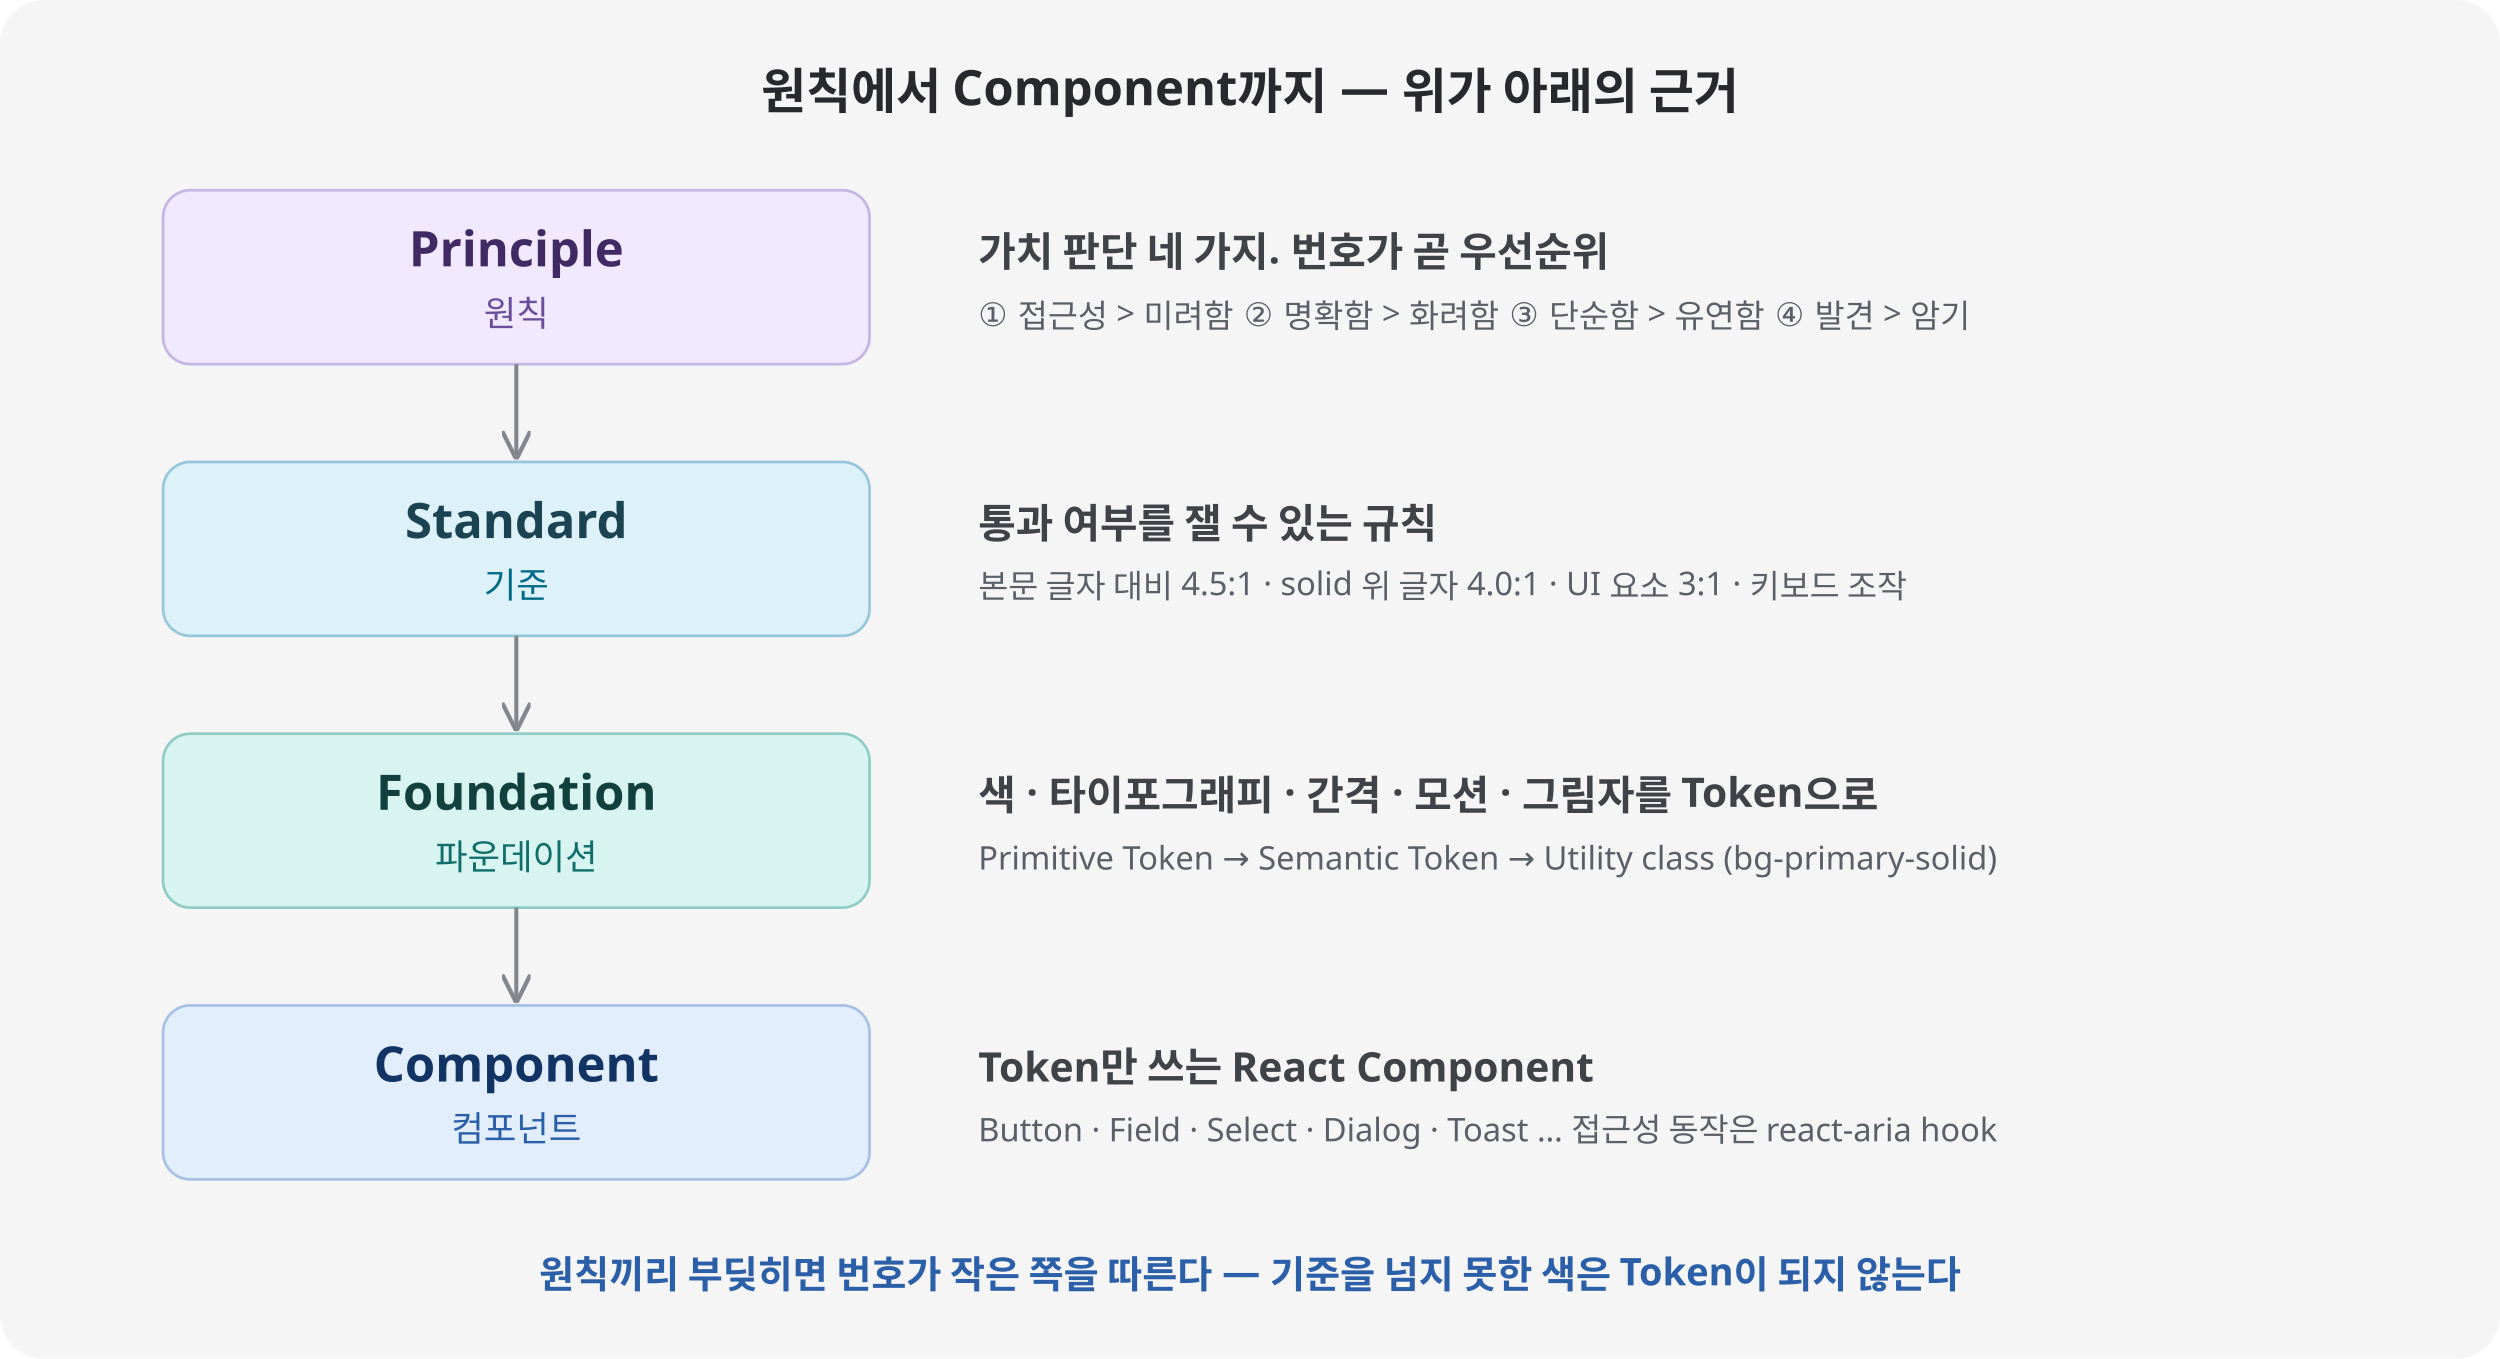
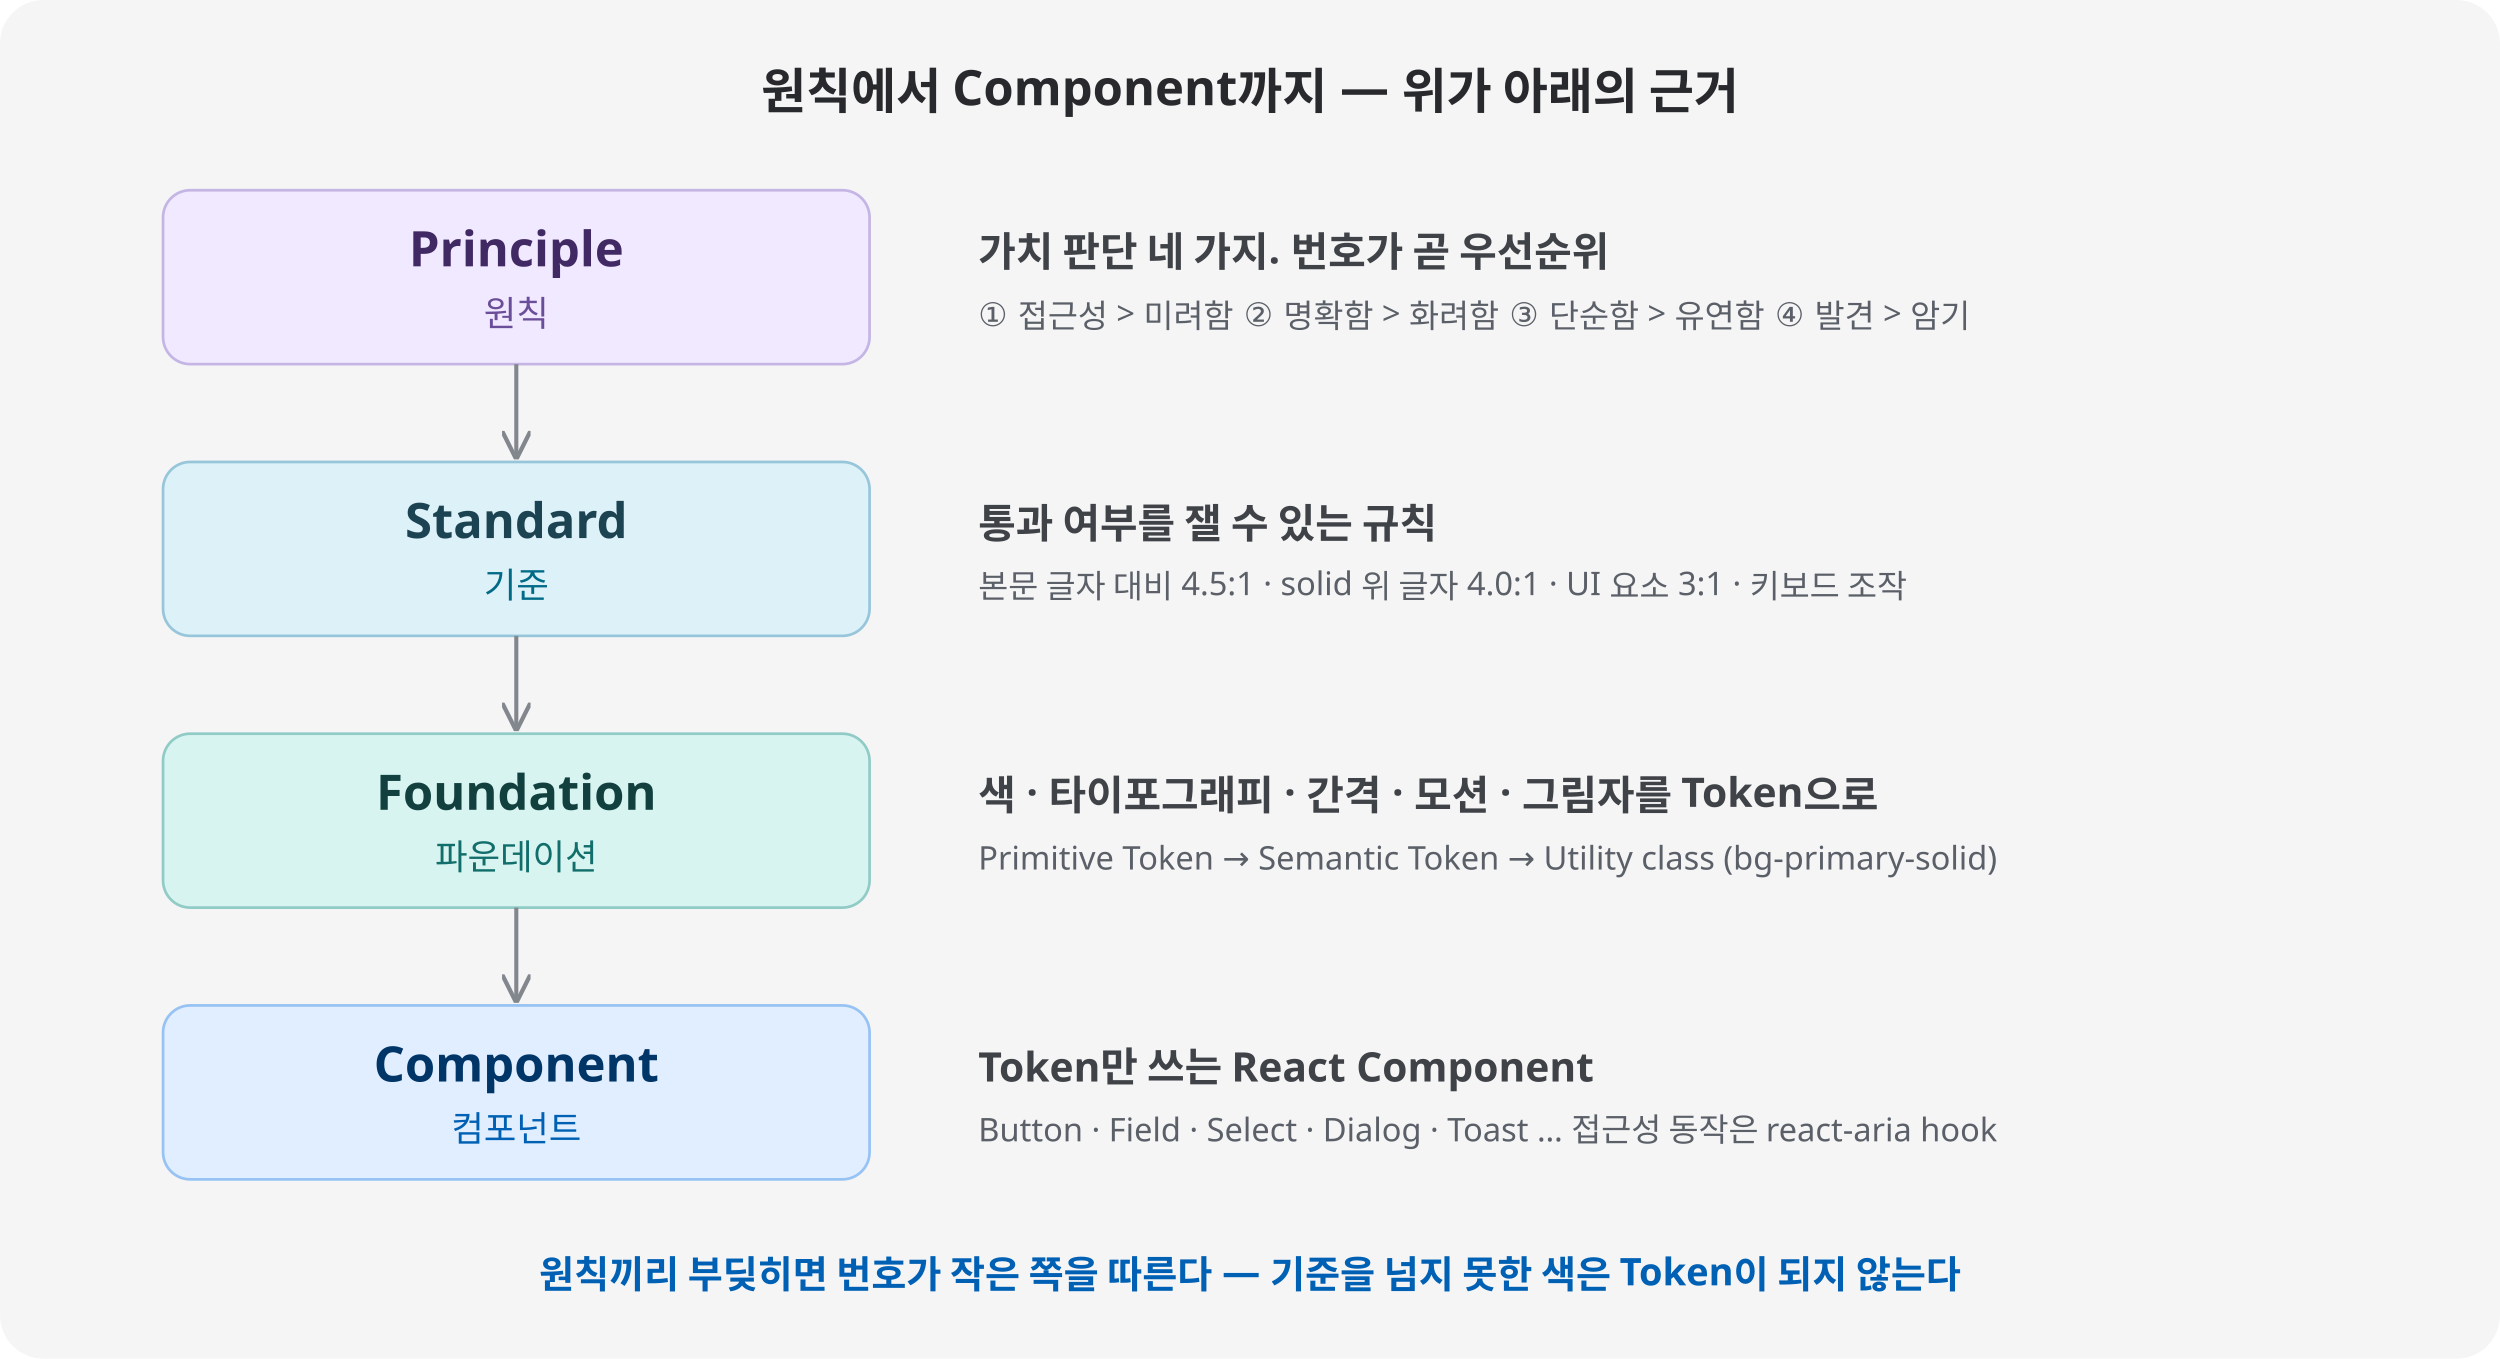
<svg xmlns="http://www.w3.org/2000/svg" viewBox="0 0 920 500" width="920" height="500" font-family="Pretendard, 'Apple SD Gothic Neo', 'Noto Sans KR', sans-serif">
  <style>
    .bg { fill: #f5f5f6; }
    .title { fill: #28292c; }
    .t1 { fill: #3f4247; }
    .t2 { fill: #5b6068; }
-     .note { fill: #2b5fa8; }
+     .note { fill: #0060b3; }
    .ln { fill: none; stroke: #82878e; }
    .purple { fill: #f0e9ff; stroke: #c4b5e4; } .purple-1 { fill: #412963; } .purple-2 { fill: #6b4e99; }
    .cyan { fill: #ddf1f9; stroke: #97c6da; } .cyan-1 { fill: #1c4351; } .cyan-2 { fill: #006a87; }
    .mint { fill: #d7f4f1; stroke: #91cbc6; } .mint-1 { fill: #11403e; } .mint-2 { fill: #116e6a; }
-     .blue { fill: #e3eefd; stroke: #a7c0e3; } .blue-1 { fill: #113465; } .blue-2 { fill: #2b5fa8; }
+     .blue { fill: #e1eeff; stroke: #97c2f4; } .blue-1 { fill: #003568; } .blue-2 { fill: #0060b3; }
    @media (prefers-color-scheme: dark) {
      .bg { fill: #1a1a1a; }
      .title { fill: #f0f0f0; }
      .t1 { fill: #e8e8e8; }
      .t2 { fill: #9a9a9a; }
-       .note { fill: #65a1f9; }
+       .note { fill: #53a3fe; }
      .ln { stroke: #8a8a8a; }
      .purple { fill: #412963; stroke: #c4b5e4; } .purple-1 { fill: #f0e9ff; } .purple-2 { fill: #c4b5e4; }
      .cyan { fill: #1c4351; stroke: #97c6da; } .cyan-1 { fill: #ddf1f9; } .cyan-2 { fill: #97c6da; }
      .mint { fill: #11403e; stroke: #91cbc6; } .mint-1 { fill: #d7f4f1; } .mint-2 { fill: #91cbc6; }
-       .blue { fill: #113465; stroke: #65a1f9; } .blue-1 { fill: #e3eefd; } .blue-2 { fill: #a7c0e3; }
+       .blue { fill: #003568; stroke: #53a3fe; } .blue-1 { fill: #e1eeff; } .blue-2 { fill: #97c2f4; }
    }
  </style>
  <defs>
    <marker id="arrow" viewBox="0 0 10 10" refX="9" refY="5" markerWidth="7" markerHeight="7" orient="auto-start-reverse">
      <path class="ln" d="M0,0 L10,5 L0,10" stroke-width="1.5" />
    </marker>
  </defs>
  <rect class="bg" width="920" height="500" rx="16" />
  <text class="title" x="460" y="40" font-size="18" font-weight="700" text-anchor="middle">원칙에서 Component까지 — 위가 아래의 근거</text>
  <rect class="purple" x="60" y="70" width="260" height="64" rx="10" />
  <text class="purple-1" x="190" y="98" font-size="18" font-weight="700" text-anchor="middle">Principle</text>
  <text class="purple-2" x="190" y="120" font-size="13" text-anchor="middle">원칙</text>
  <text class="t1" x="360" y="98" font-size="15" font-weight="700">가치 판단 네 가지. 번호가 곧 우선순위</text>
  <text class="t2" x="360" y="120" font-size="12">① 접근성 &gt; 미려함   ② 명확함 &gt; 화려함   ③ 단순함 &gt; 유연함   ④ 발견 &gt; 암기</text>
  <line class="ln" x1="190" y1="134" x2="190" y2="168" stroke-width="1.5" marker-end="url(#arrow)" />
  <rect class="cyan" x="60" y="170" width="260" height="64" rx="10" />
  <text class="cyan-1" x="190" y="198" font-size="18" font-weight="700" text-anchor="middle">Standard</text>
  <text class="cyan-2" x="190" y="220" font-size="13" text-anchor="middle">기준</text>
  <text class="t1" x="360" y="198" font-size="15" font-weight="700">통과 여부를 잴 수 있는 규칙</text>
  <text class="t2" x="360" y="220" font-size="12">본문 글자 대비 4.5:1 · solid 위 글자 4.0:1 · UI 요소 3:1 · 키보드 조작</text>
  <line class="ln" x1="190" y1="234" x2="190" y2="268" stroke-width="1.5" marker-end="url(#arrow)" />
  <rect class="mint" x="60" y="270" width="260" height="64" rx="10" />
  <text class="mint-1" x="190" y="298" font-size="18" font-weight="700" text-anchor="middle">Foundation</text>
  <text class="mint-2" x="190" y="320" font-size="13" text-anchor="middle">파운데이션</text>
  <text class="t1" x="360" y="298" font-size="15" font-weight="700">색 · 타이포그래피 · 간격 · 모션 · 그림자를 Token으로</text>
  <text class="t2" x="360" y="320" font-size="12">Primitive Token → Semantic Token → Utility class (bg-primary-solid)</text>
  <line class="ln" x1="190" y1="334" x2="190" y2="368" stroke-width="1.5" marker-end="url(#arrow)" />
  <rect class="blue" x="60" y="370" width="260" height="64" rx="10" />
  <text class="blue-1" x="190" y="398" font-size="18" font-weight="700" text-anchor="middle">Component</text>
  <text class="blue-2" x="190" y="420" font-size="13" text-anchor="middle">컴포넌트</text>
  <text class="t1" x="360" y="398" font-size="15" font-weight="700">Token만 쓰는 React Component</text>
  <text class="t2" x="360" y="420" font-size="12">Button · Field · Select · Dialog · Toast … 접근성 동작은 react-aria hook</text>
  <text class="note" x="460" y="474" font-size="14" font-weight="700" text-anchor="middle">원칙끼리 부딪히면 번호가 작은 쪽을 따른다 — 기준을 넘지 못한 색은 Token이 되지 않는다</text>
</svg>
